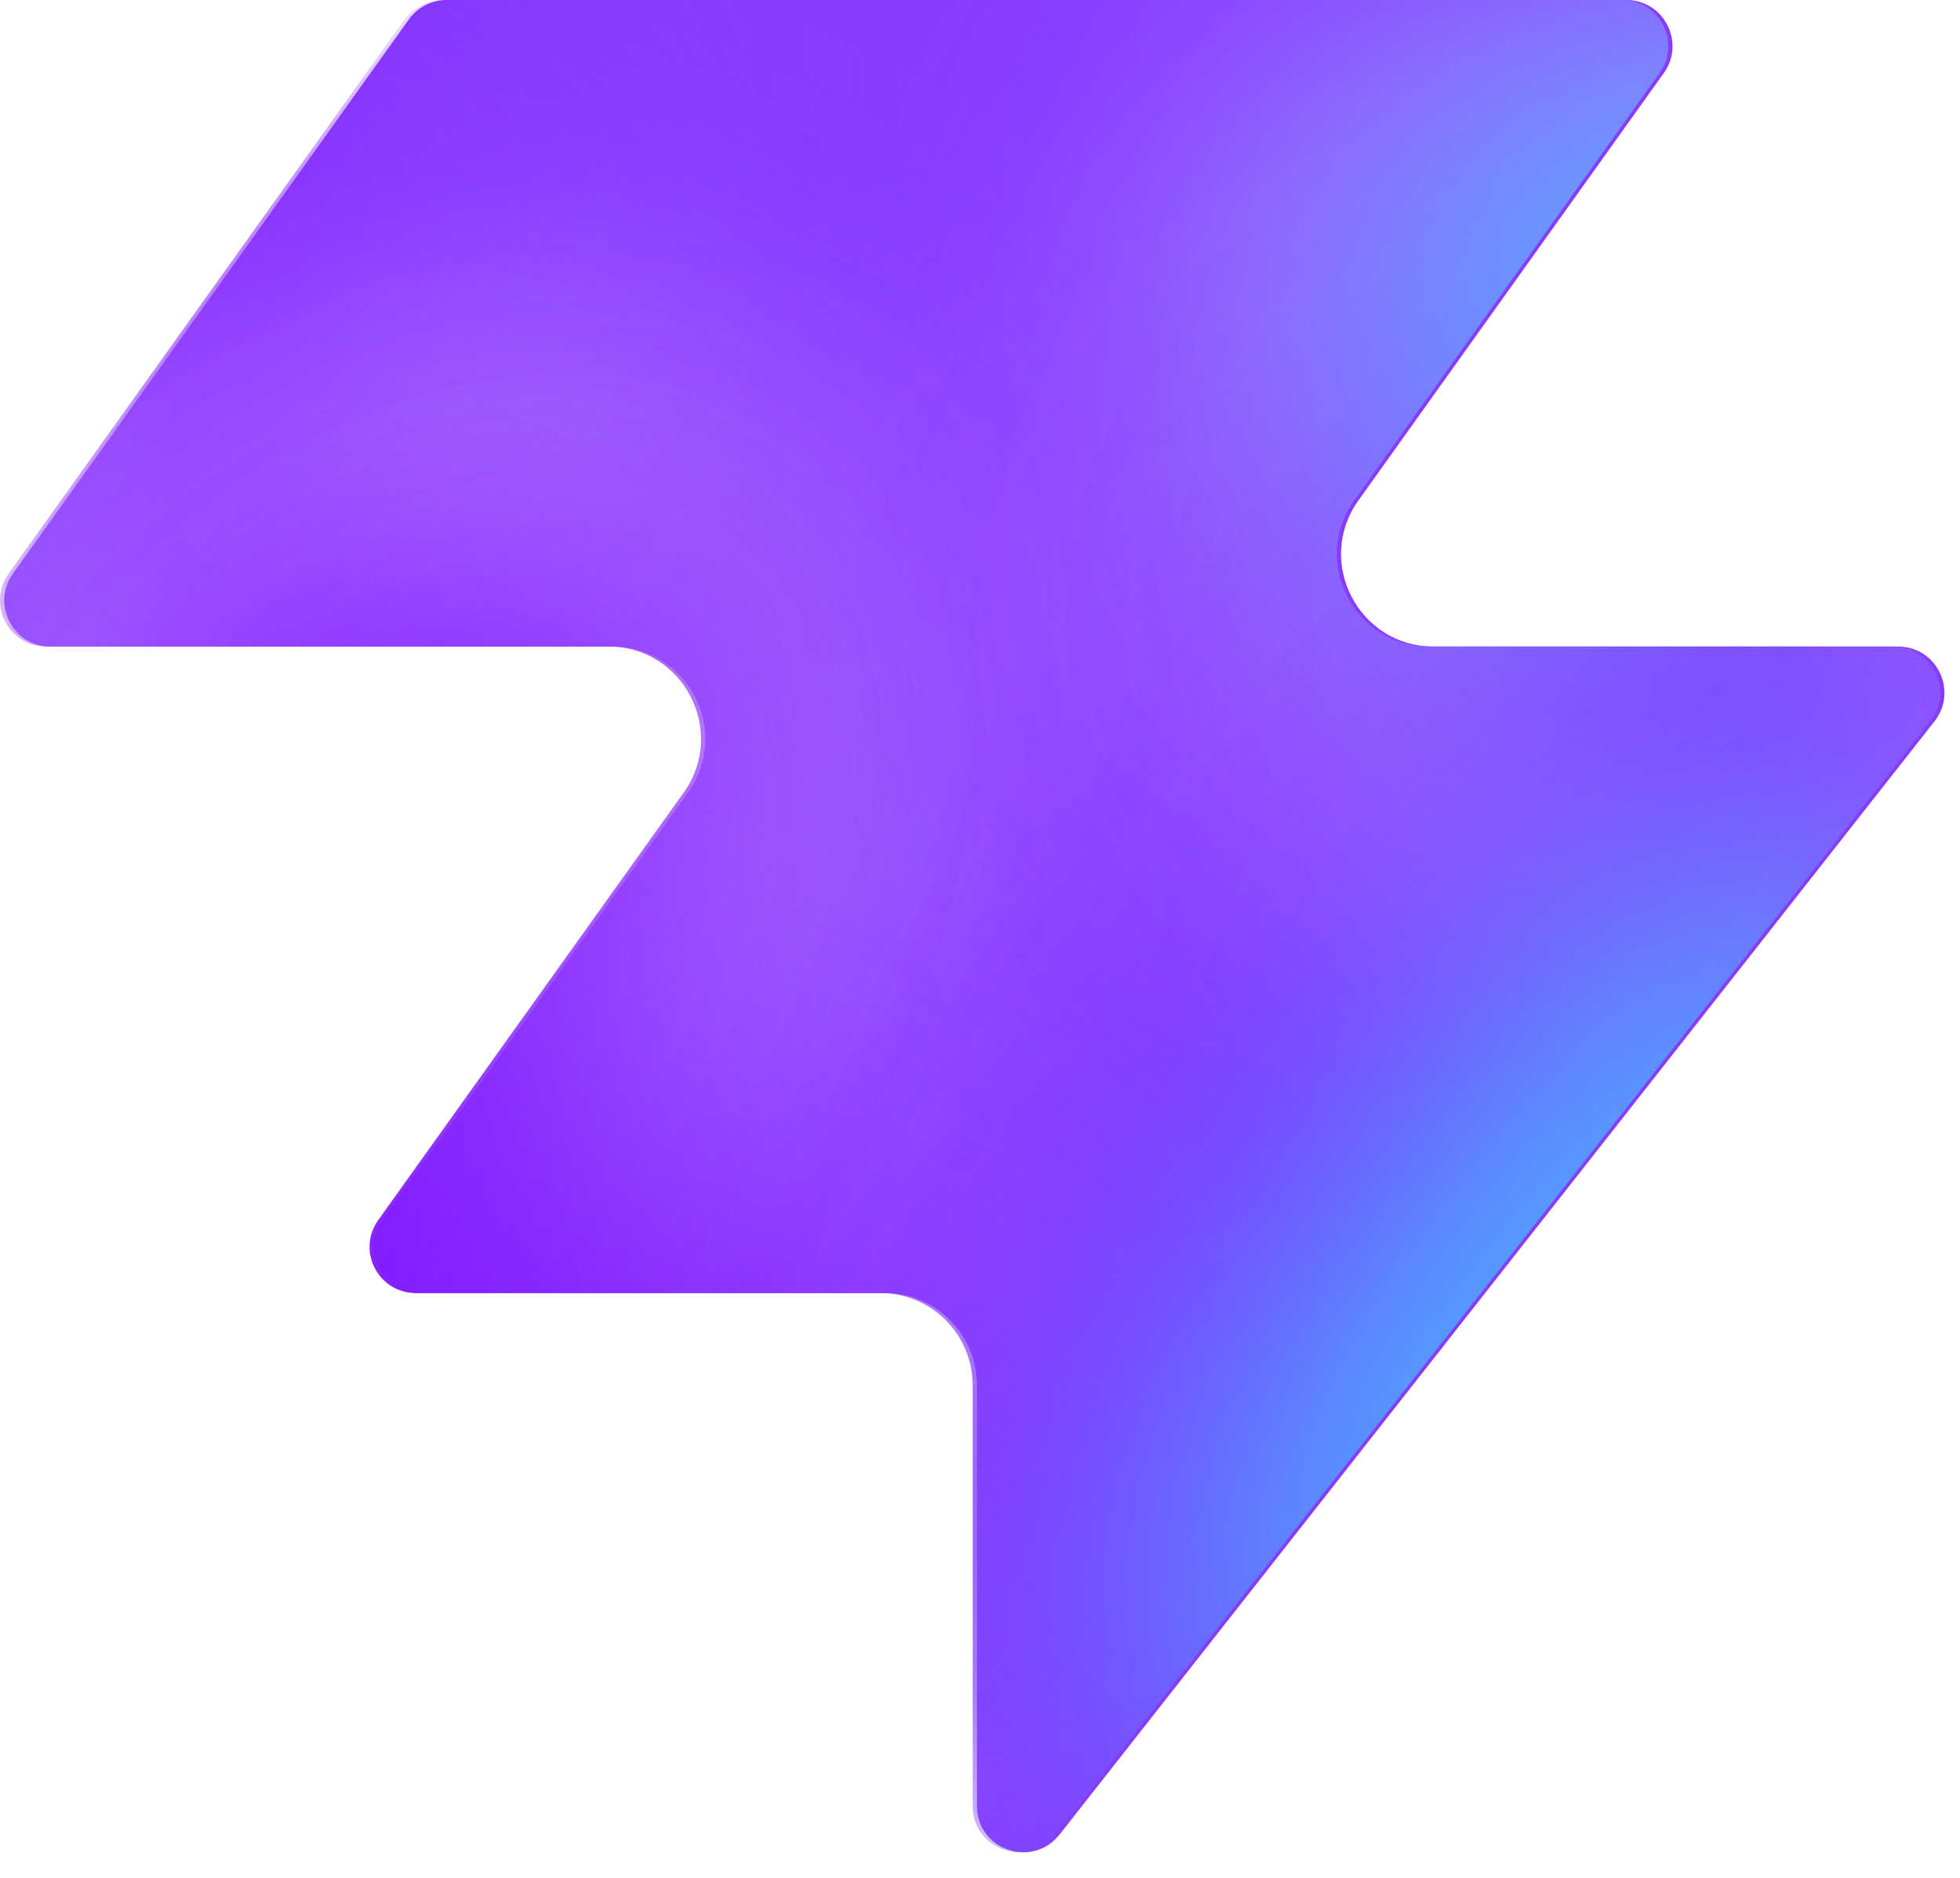
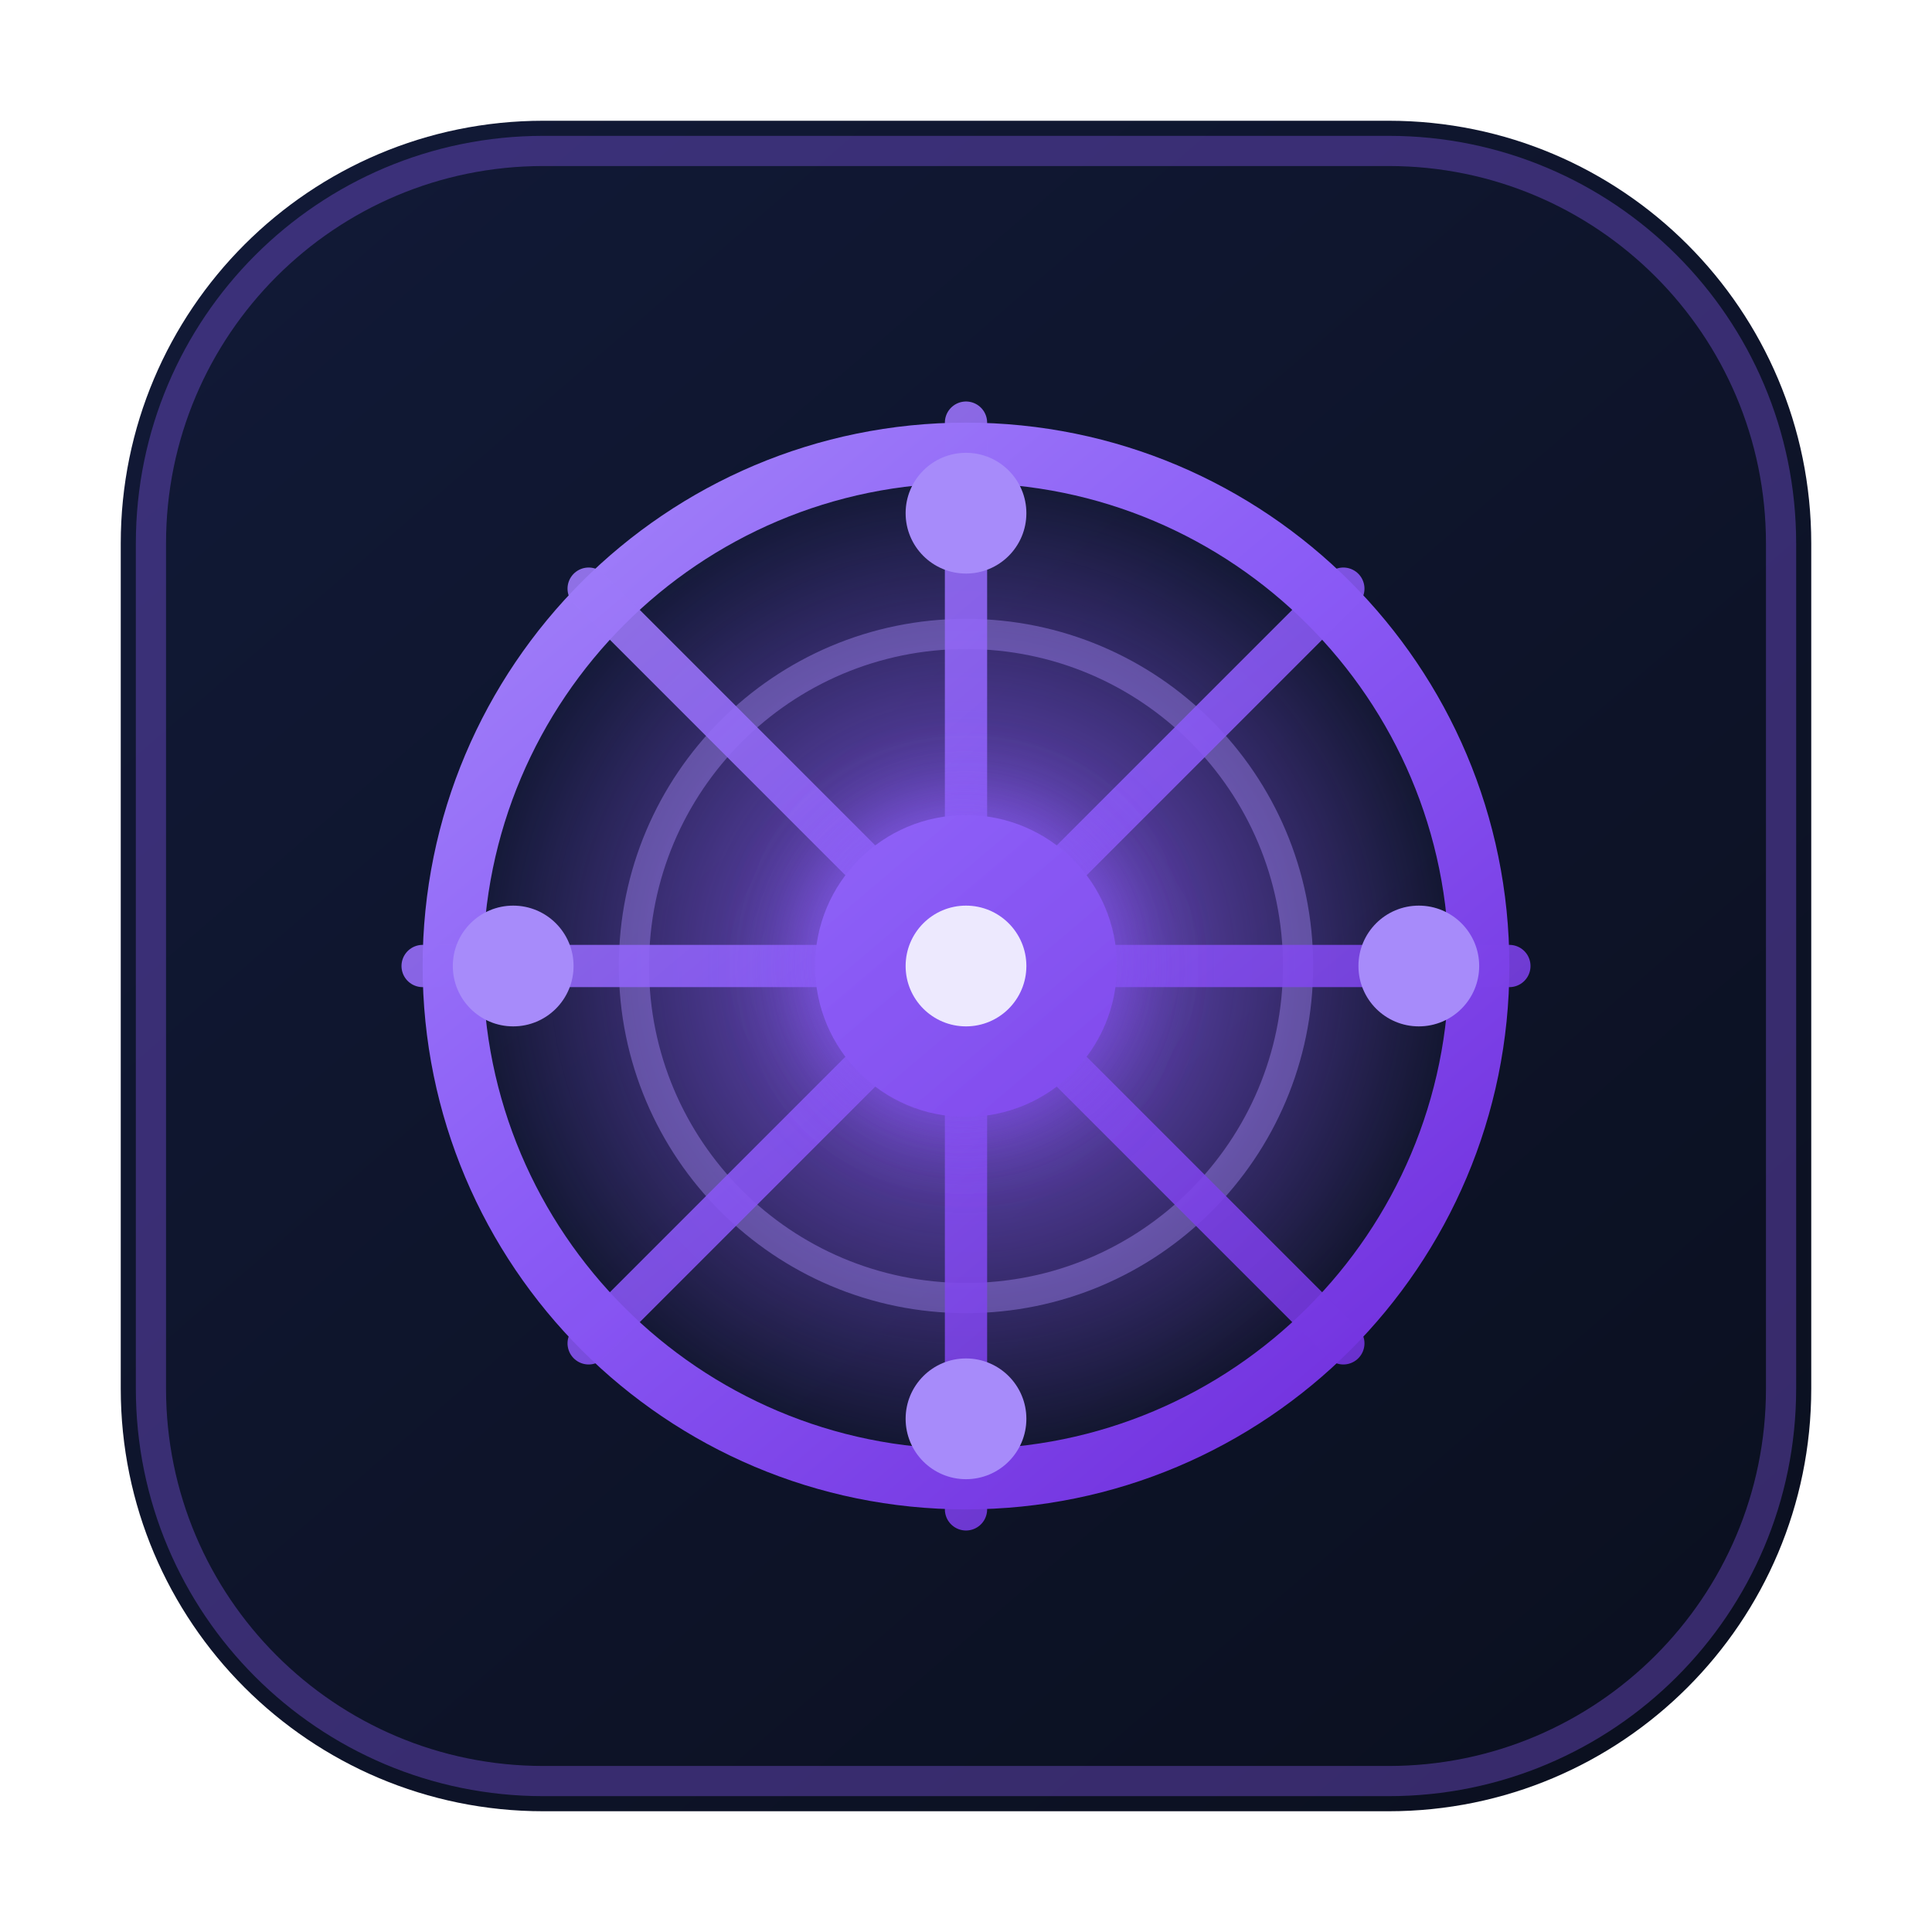
- <svg xmlns="http://www.w3.org/2000/svg" width="48" height="46" fill="none" viewBox="0 0 48 46">
-   <path fill="#863bff" d="M25.946 44.938c-.664.845-2.021.375-2.021-.698V33.937a2.26 2.26 0 0 0-2.262-2.262H10.287c-.92 0-1.456-1.04-.92-1.788l7.48-10.471c1.07-1.497 0-3.578-1.842-3.578H1.237c-.92 0-1.456-1.04-.92-1.788L10.013.474c.214-.297.556-.474.92-.474h28.894c.92 0 1.456 1.04.92 1.788l-7.48 10.471c-1.07 1.498 0 3.579 1.842 3.579h11.377c.943 0 1.473 1.088.89 1.83L25.947 44.94z" style="fill:#863bff;fill:color(display-p3 .525 .23 1);fill-opacity:1" />
-   <mask id="a" width="48" height="46" x="0" y="0" maskUnits="userSpaceOnUse" style="mask-type:alpha">
-     <path fill="#000" d="M25.842 44.938c-.664.844-2.021.375-2.021-.698V33.937a2.26 2.26 0 0 0-2.262-2.262H10.183c-.92 0-1.456-1.04-.92-1.788l7.48-10.471c1.07-1.498 0-3.579-1.842-3.579H1.133c-.92 0-1.456-1.04-.92-1.787L9.91.473c.214-.297.556-.474.92-.474h28.894c.92 0 1.456 1.04.92 1.788l-7.48 10.471c-1.07 1.498 0 3.578 1.842 3.578h11.377c.943 0 1.473 1.088.89 1.832L25.843 44.94z" style="fill:#000;fill-opacity:1" />
-   </mask>
-   <g mask="url(#a)">
-     <g filter="url(#b)">
-       <ellipse cx="5.508" cy="14.704" fill="#ede6ff" rx="5.508" ry="14.704" style="fill:#ede6ff;fill:color(display-p3 .927 .903 1);fill-opacity:1" transform="matrix(.00324 1 1 -.00324 -4.47 31.516)" />
-     </g>
-     <g filter="url(#c)">
-       <ellipse cx="10.399" cy="29.851" fill="#ede6ff" rx="10.399" ry="29.851" style="fill:#ede6ff;fill:color(display-p3 .927 .903 1);fill-opacity:1" transform="matrix(.00324 1 1 -.00324 -39.328 7.883)" />
-     </g>
-     <g filter="url(#d)">
-       <ellipse cx="5.508" cy="30.487" fill="#7e14ff" rx="5.508" ry="30.487" style="fill:#7e14ff;fill:color(display-p3 .492 .077 1);fill-opacity:1" transform="rotate(89.814 -25.913 -14.639)scale(1 -1)" />
-     </g>
-     <g filter="url(#e)">
-       <ellipse cx="5.508" cy="30.599" fill="#7e14ff" rx="5.508" ry="30.599" style="fill:#7e14ff;fill:color(display-p3 .492 .077 1);fill-opacity:1" transform="rotate(89.814 -32.644 -3.334)scale(1 -1)" />
-     </g>
-     <g filter="url(#f)">
-       <ellipse cx="5.508" cy="30.599" fill="#7e14ff" rx="5.508" ry="30.599" style="fill:#7e14ff;fill:color(display-p3 .492 .077 1);fill-opacity:1" transform="matrix(.00324 1 1 -.00324 -34.34 30.47)" />
-     </g>
-     <g filter="url(#g)">
-       <ellipse cx="14.072" cy="22.078" fill="#ede6ff" rx="14.072" ry="22.078" style="fill:#ede6ff;fill:color(display-p3 .927 .903 1);fill-opacity:1" transform="rotate(93.35 24.506 48.493)scale(-1 1)" />
-     </g>
-     <g filter="url(#h)">
-       <ellipse cx="3.47" cy="21.501" fill="#7e14ff" rx="3.47" ry="21.501" style="fill:#7e14ff;fill:color(display-p3 .492 .077 1);fill-opacity:1" transform="rotate(89.009 28.708 47.59)scale(-1 1)" />
-     </g>
-     <g filter="url(#i)">
-       <ellipse cx="3.47" cy="21.501" fill="#7e14ff" rx="3.47" ry="21.501" style="fill:#7e14ff;fill:color(display-p3 .492 .077 1);fill-opacity:1" transform="rotate(89.009 28.708 47.59)scale(-1 1)" />
-     </g>
-     <g filter="url(#j)">
-       <ellipse cx=".387" cy="8.972" fill="#7e14ff" rx="4.407" ry="29.108" style="fill:#7e14ff;fill:color(display-p3 .492 .077 1);fill-opacity:1" transform="rotate(39.51 .387 8.972)" />
-     </g>
-     <g filter="url(#k)">
-       <ellipse cx="47.523" cy="-6.092" fill="#7e14ff" rx="4.407" ry="29.108" style="fill:#7e14ff;fill:color(display-p3 .492 .077 1);fill-opacity:1" transform="rotate(37.892 47.523 -6.092)" />
-     </g>
-     <g filter="url(#l)">
-       <ellipse cx="41.412" cy="6.333" fill="#47bfff" rx="5.971" ry="9.665" style="fill:#47bfff;fill:color(display-p3 .28 .748 1);fill-opacity:1" transform="rotate(37.892 41.412 6.333)" />
-     </g>
-     <g filter="url(#m)">
-       <ellipse cx="-1.879" cy="38.332" fill="#7e14ff" rx="4.407" ry="29.108" style="fill:#7e14ff;fill:color(display-p3 .492 .077 1);fill-opacity:1" transform="rotate(37.892 -1.88 38.332)" />
-     </g>
-     <g filter="url(#n)">
-       <ellipse cx="-1.879" cy="38.332" fill="#7e14ff" rx="4.407" ry="29.108" style="fill:#7e14ff;fill:color(display-p3 .492 .077 1);fill-opacity:1" transform="rotate(37.892 -1.88 38.332)" />
-     </g>
-     <g filter="url(#o)">
-       <ellipse cx="35.651" cy="29.907" fill="#7e14ff" rx="4.407" ry="29.108" style="fill:#7e14ff;fill:color(display-p3 .492 .077 1);fill-opacity:1" transform="rotate(37.892 35.651 29.907)" />
-     </g>
-     <g filter="url(#p)">
-       <ellipse cx="38.418" cy="32.4" fill="#47bfff" rx="5.971" ry="15.297" style="fill:#47bfff;fill:color(display-p3 .28 .748 1);fill-opacity:1" transform="rotate(37.892 38.418 32.4)" />
-     </g>
-   </g>
+ <svg xmlns="http://www.w3.org/2000/svg" viewBox="0 0 128 128" fill="none">
  <defs>
-     <filter id="b" width="60.045" height="41.654" x="-19.77" y="16.149" color-interpolation-filters="sRGB" filterUnits="userSpaceOnUse">
-       <feFlood flood-opacity="0" result="BackgroundImageFix" />
-       <feBlend in="SourceGraphic" in2="BackgroundImageFix" result="shape" />
-       <feGaussianBlur result="effect1_foregroundBlur_2002_17158" stdDeviation="7.659" />
-     </filter>
-     <filter id="c" width="90.34" height="51.437" x="-54.613" y="-7.533" color-interpolation-filters="sRGB" filterUnits="userSpaceOnUse">
-       <feFlood flood-opacity="0" result="BackgroundImageFix" />
-       <feBlend in="SourceGraphic" in2="BackgroundImageFix" result="shape" />
-       <feGaussianBlur result="effect1_foregroundBlur_2002_17158" stdDeviation="7.659" />
-     </filter>
-     <filter id="d" width="79.355" height="29.4" x="-49.64" y="2.03" color-interpolation-filters="sRGB" filterUnits="userSpaceOnUse">
-       <feFlood flood-opacity="0" result="BackgroundImageFix" />
-       <feBlend in="SourceGraphic" in2="BackgroundImageFix" result="shape" />
-       <feGaussianBlur result="effect1_foregroundBlur_2002_17158" stdDeviation="4.596" />
-     </filter>
-     <filter id="e" width="79.579" height="29.4" x="-45.045" y="20.029" color-interpolation-filters="sRGB" filterUnits="userSpaceOnUse">
-       <feFlood flood-opacity="0" result="BackgroundImageFix" />
-       <feBlend in="SourceGraphic" in2="BackgroundImageFix" result="shape" />
-       <feGaussianBlur result="effect1_foregroundBlur_2002_17158" stdDeviation="4.596" />
-     </filter>
-     <filter id="f" width="79.579" height="29.4" x="-43.513" y="21.178" color-interpolation-filters="sRGB" filterUnits="userSpaceOnUse">
-       <feFlood flood-opacity="0" result="BackgroundImageFix" />
-       <feBlend in="SourceGraphic" in2="BackgroundImageFix" result="shape" />
-       <feGaussianBlur result="effect1_foregroundBlur_2002_17158" stdDeviation="4.596" />
-     </filter>
-     <filter id="g" width="74.749" height="58.852" x="15.756" y="-17.901" color-interpolation-filters="sRGB" filterUnits="userSpaceOnUse">
-       <feFlood flood-opacity="0" result="BackgroundImageFix" />
-       <feBlend in="SourceGraphic" in2="BackgroundImageFix" result="shape" />
-       <feGaussianBlur result="effect1_foregroundBlur_2002_17158" stdDeviation="7.659" />
-     </filter>
-     <filter id="h" width="61.377" height="25.362" x="23.548" y="2.284" color-interpolation-filters="sRGB" filterUnits="userSpaceOnUse">
-       <feFlood flood-opacity="0" result="BackgroundImageFix" />
-       <feBlend in="SourceGraphic" in2="BackgroundImageFix" result="shape" />
-       <feGaussianBlur result="effect1_foregroundBlur_2002_17158" stdDeviation="4.596" />
-     </filter>
-     <filter id="i" width="61.377" height="25.362" x="23.548" y="2.284" color-interpolation-filters="sRGB" filterUnits="userSpaceOnUse">
-       <feFlood flood-opacity="0" result="BackgroundImageFix" />
-       <feBlend in="SourceGraphic" in2="BackgroundImageFix" result="shape" />
-       <feGaussianBlur result="effect1_foregroundBlur_2002_17158" stdDeviation="4.596" />
-     </filter>
-     <filter id="j" width="56.045" height="63.649" x="-27.636" y="-22.853" color-interpolation-filters="sRGB" filterUnits="userSpaceOnUse">
-       <feFlood flood-opacity="0" result="BackgroundImageFix" />
-       <feBlend in="SourceGraphic" in2="BackgroundImageFix" result="shape" />
-       <feGaussianBlur result="effect1_foregroundBlur_2002_17158" stdDeviation="4.596" />
-     </filter>
-     <filter id="k" width="54.814" height="64.646" x="20.116" y="-38.415" color-interpolation-filters="sRGB" filterUnits="userSpaceOnUse">
-       <feFlood flood-opacity="0" result="BackgroundImageFix" />
-       <feBlend in="SourceGraphic" in2="BackgroundImageFix" result="shape" />
-       <feGaussianBlur result="effect1_foregroundBlur_2002_17158" stdDeviation="4.596" />
-     </filter>
-     <filter id="l" width="33.541" height="35.313" x="24.641" y="-11.323" color-interpolation-filters="sRGB" filterUnits="userSpaceOnUse">
-       <feFlood flood-opacity="0" result="BackgroundImageFix" />
-       <feBlend in="SourceGraphic" in2="BackgroundImageFix" result="shape" />
-       <feGaussianBlur result="effect1_foregroundBlur_2002_17158" stdDeviation="4.596" />
-     </filter>
-     <filter id="m" width="54.814" height="64.646" x="-29.286" y="6.009" color-interpolation-filters="sRGB" filterUnits="userSpaceOnUse">
-       <feFlood flood-opacity="0" result="BackgroundImageFix" />
-       <feBlend in="SourceGraphic" in2="BackgroundImageFix" result="shape" />
-       <feGaussianBlur result="effect1_foregroundBlur_2002_17158" stdDeviation="4.596" />
-     </filter>
-     <filter id="n" width="54.814" height="64.646" x="-29.286" y="6.009" color-interpolation-filters="sRGB" filterUnits="userSpaceOnUse">
-       <feFlood flood-opacity="0" result="BackgroundImageFix" />
-       <feBlend in="SourceGraphic" in2="BackgroundImageFix" result="shape" />
-       <feGaussianBlur result="effect1_foregroundBlur_2002_17158" stdDeviation="4.596" />
-     </filter>
-     <filter id="o" width="54.814" height="64.646" x="8.244" y="-2.416" color-interpolation-filters="sRGB" filterUnits="userSpaceOnUse">
-       <feFlood flood-opacity="0" result="BackgroundImageFix" />
-       <feBlend in="SourceGraphic" in2="BackgroundImageFix" result="shape" />
-       <feGaussianBlur result="effect1_foregroundBlur_2002_17158" stdDeviation="4.596" />
-     </filter>
-     <filter id="p" width="39.409" height="43.623" x="18.713" y="10.588" color-interpolation-filters="sRGB" filterUnits="userSpaceOnUse">
-       <feFlood flood-opacity="0" result="BackgroundImageFix" />
-       <feBlend in="SourceGraphic" in2="BackgroundImageFix" result="shape" />
-       <feGaussianBlur result="effect1_foregroundBlur_2002_17158" stdDeviation="4.596" />
+     <linearGradient id="bg" x1="18" y1="12" x2="108" y2="116" gradientUnits="userSpaceOnUse">
+       <stop stop-color="#111936" />
+       <stop offset="1" stop-color="#0B1020" />
+     </linearGradient>
+     <linearGradient id="violet" x1="30" y1="24" x2="96" y2="102" gradientUnits="userSpaceOnUse">
+       <stop stop-color="#A78BFA" />
+       <stop offset="0.45" stop-color="#8B5CF6" />
+       <stop offset="1" stop-color="#6D28D9" />
+     </linearGradient>
+     <linearGradient id="gold" x1="30" y1="24" x2="96" y2="102" gradientUnits="userSpaceOnUse">
+       <stop stop-color="#F8EFD2" />
+       <stop offset="0.45" stop-color="#F3D27A" />
+       <stop offset="1" stop-color="#D4AF37" />
+     </linearGradient>
+     <radialGradient id="violetGlow" cx="0" cy="0" r="1" gradientUnits="userSpaceOnUse" gradientTransform="translate(64 64) rotate(90) scale(34)">
+       <stop stop-color="#8B5CF6" stop-opacity="0.9" />
+       <stop offset="1" stop-color="#8B5CF6" stop-opacity="0" />
+     </radialGradient>
+     <filter id="glow" x="-40%" y="-40%" width="180%" height="180%">
+       <feGaussianBlur stdDeviation="3" result="blur" />
+       <feMerge>
+         <feMergeNode in="blur" />
+         <feMergeNode in="SourceGraphic" />
+       </feMerge>
    </filter>
  </defs>
+   <rect x="8" y="8" width="112" height="112" rx="28" fill="url(#bg)" />
+   <rect x="10" y="10" width="108" height="108" rx="26" stroke="#8B5CF6" stroke-opacity="0.35" stroke-width="2" />
+   <circle cx="64" cy="64" r="42" fill="url(#violetGlow)" />
+   <circle cx="64" cy="64" r="34" stroke="url(#violet)" stroke-width="4" />
+   <circle cx="64" cy="64" r="22" stroke="#A78BFA" stroke-opacity="0.42" stroke-width="2" />
+   <path d="M64 28V100M28 64H100M39 39L89 89M89 39L39 89" stroke="url(#violet)" stroke-opacity="0.9" stroke-width="2.8" stroke-linecap="round" />
+   <circle cx="64" cy="64" r="10" fill="url(#violet)" filter="url(#glow)" />
+   <circle cx="64" cy="64" r="4" fill="#EDE9FE" />
+   <circle cx="64" cy="34" r="4" fill="#A78BFA" />
+   <circle cx="94" cy="64" r="4" fill="#A78BFA" />
+   <circle cx="64" cy="94" r="4" fill="#A78BFA" />
+   <circle cx="34" cy="64" r="4" fill="#A78BFA" />
</svg>
